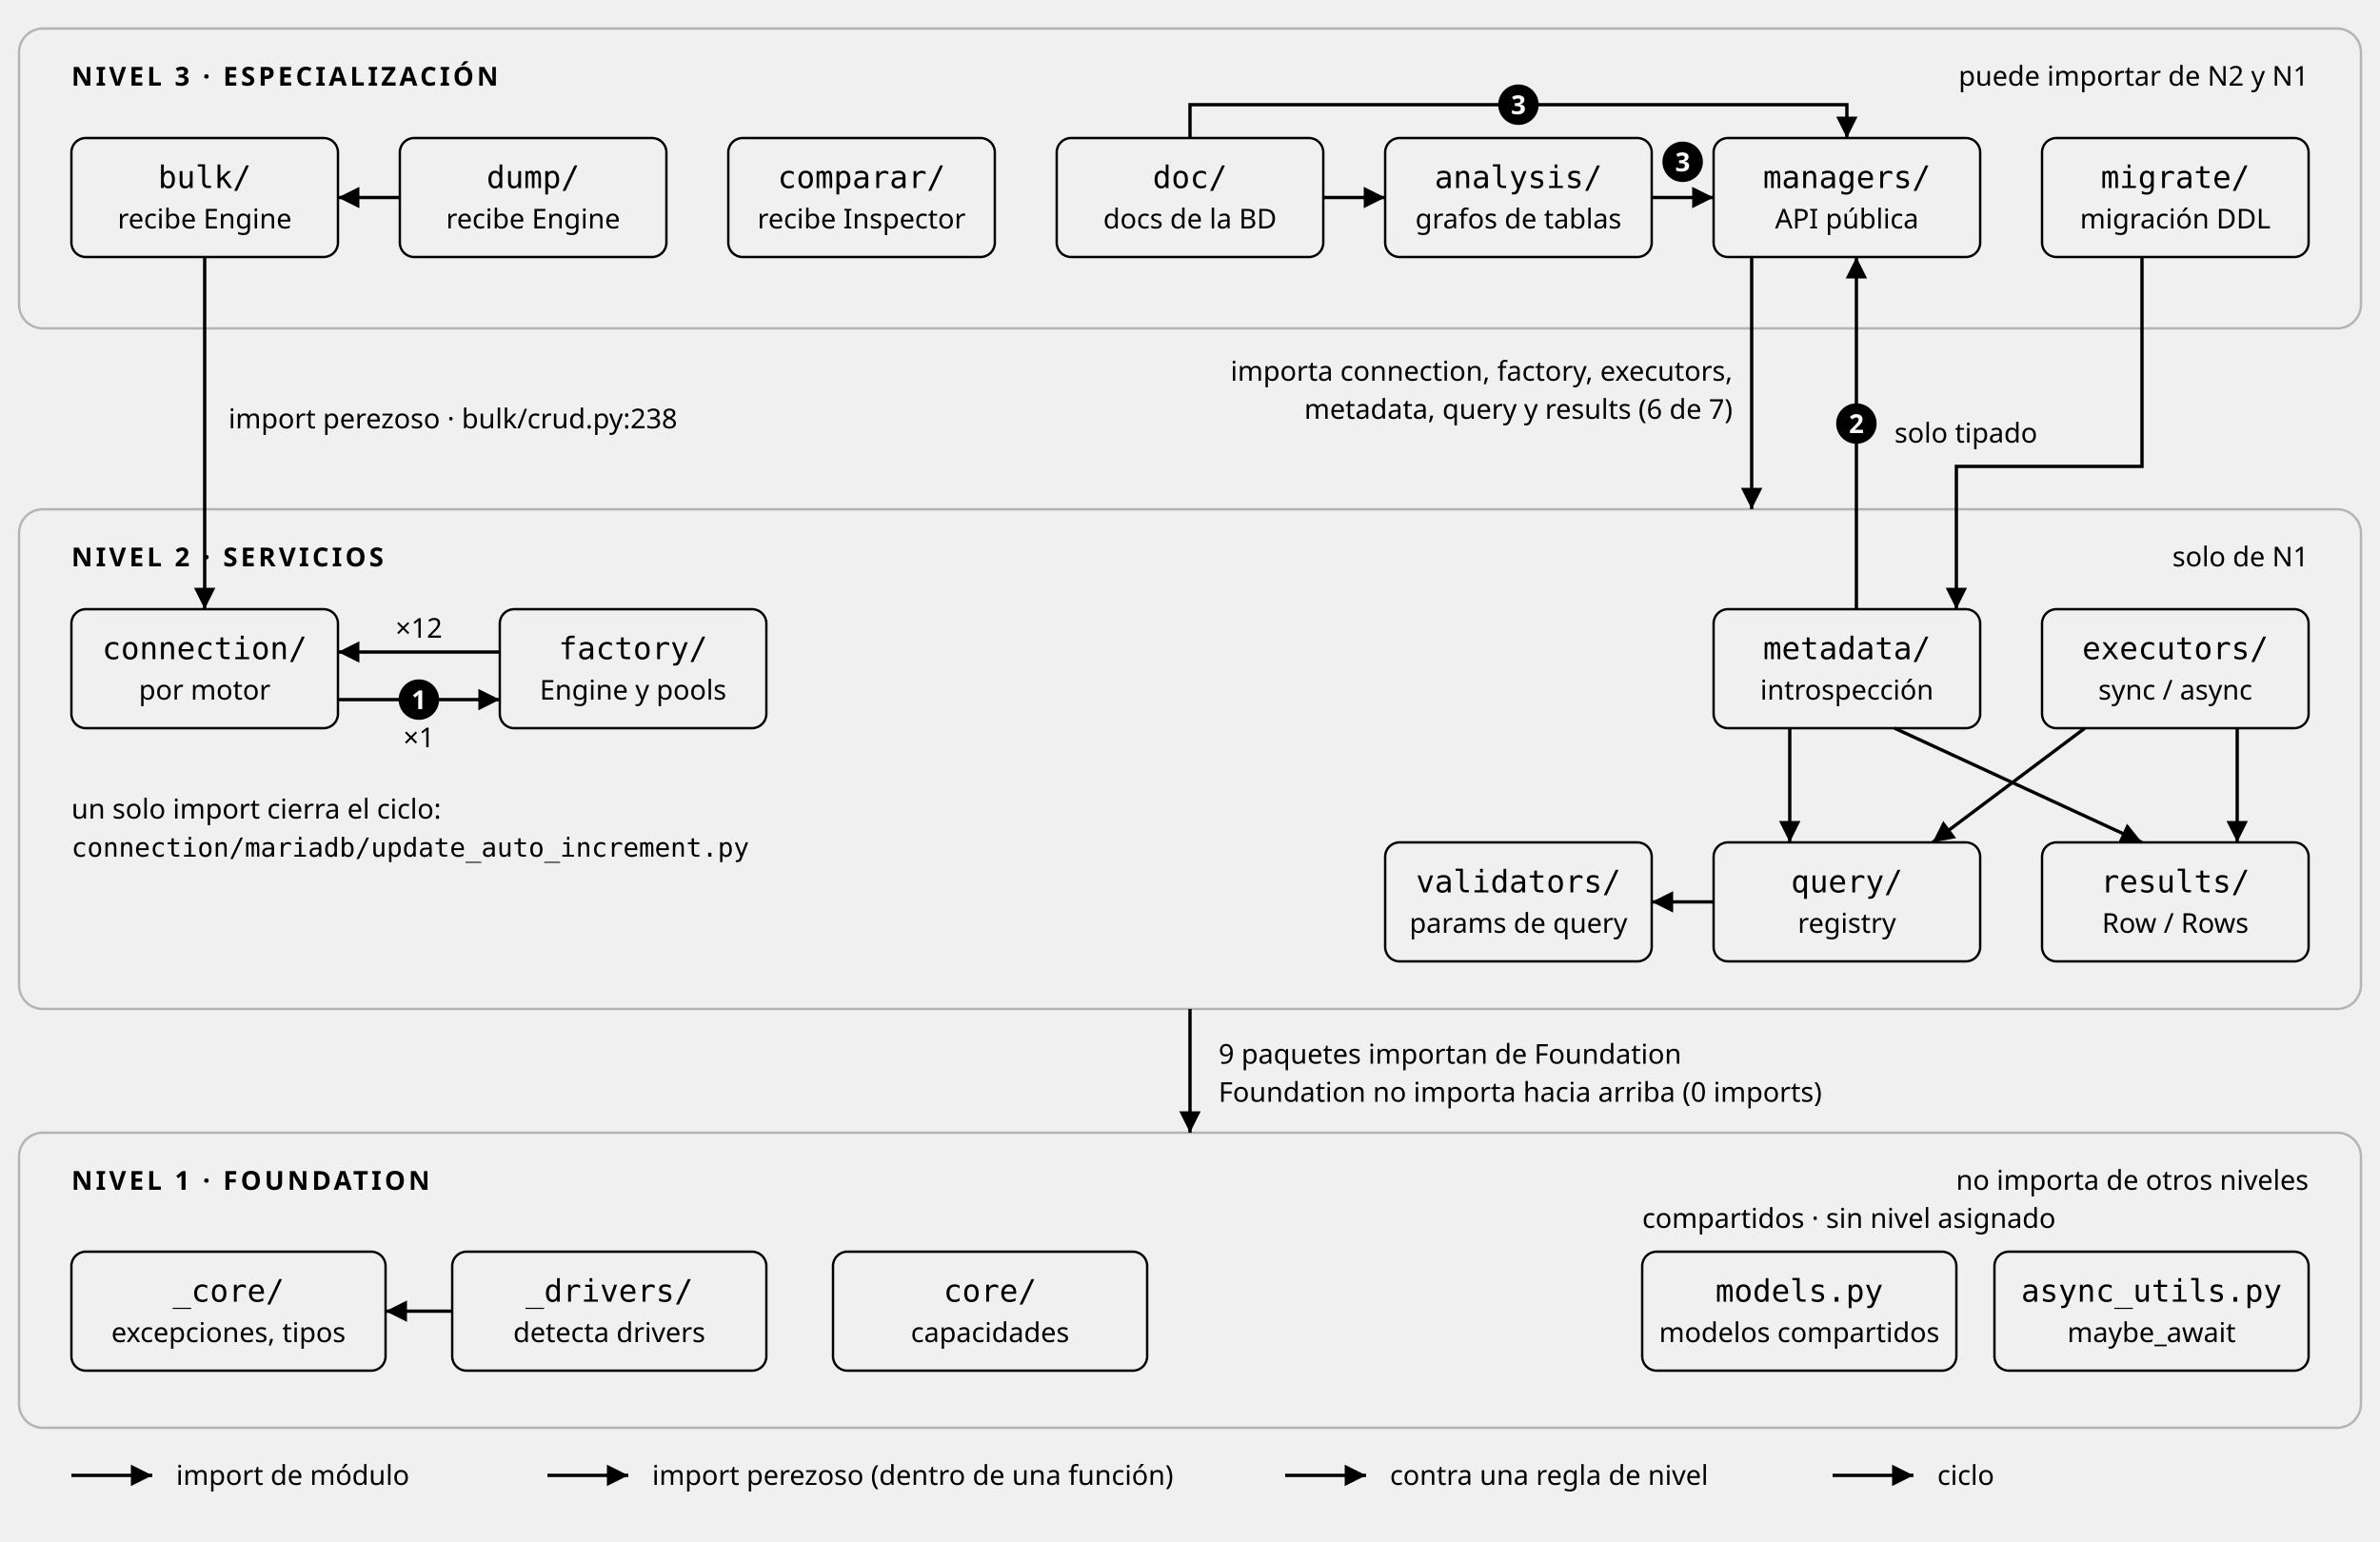
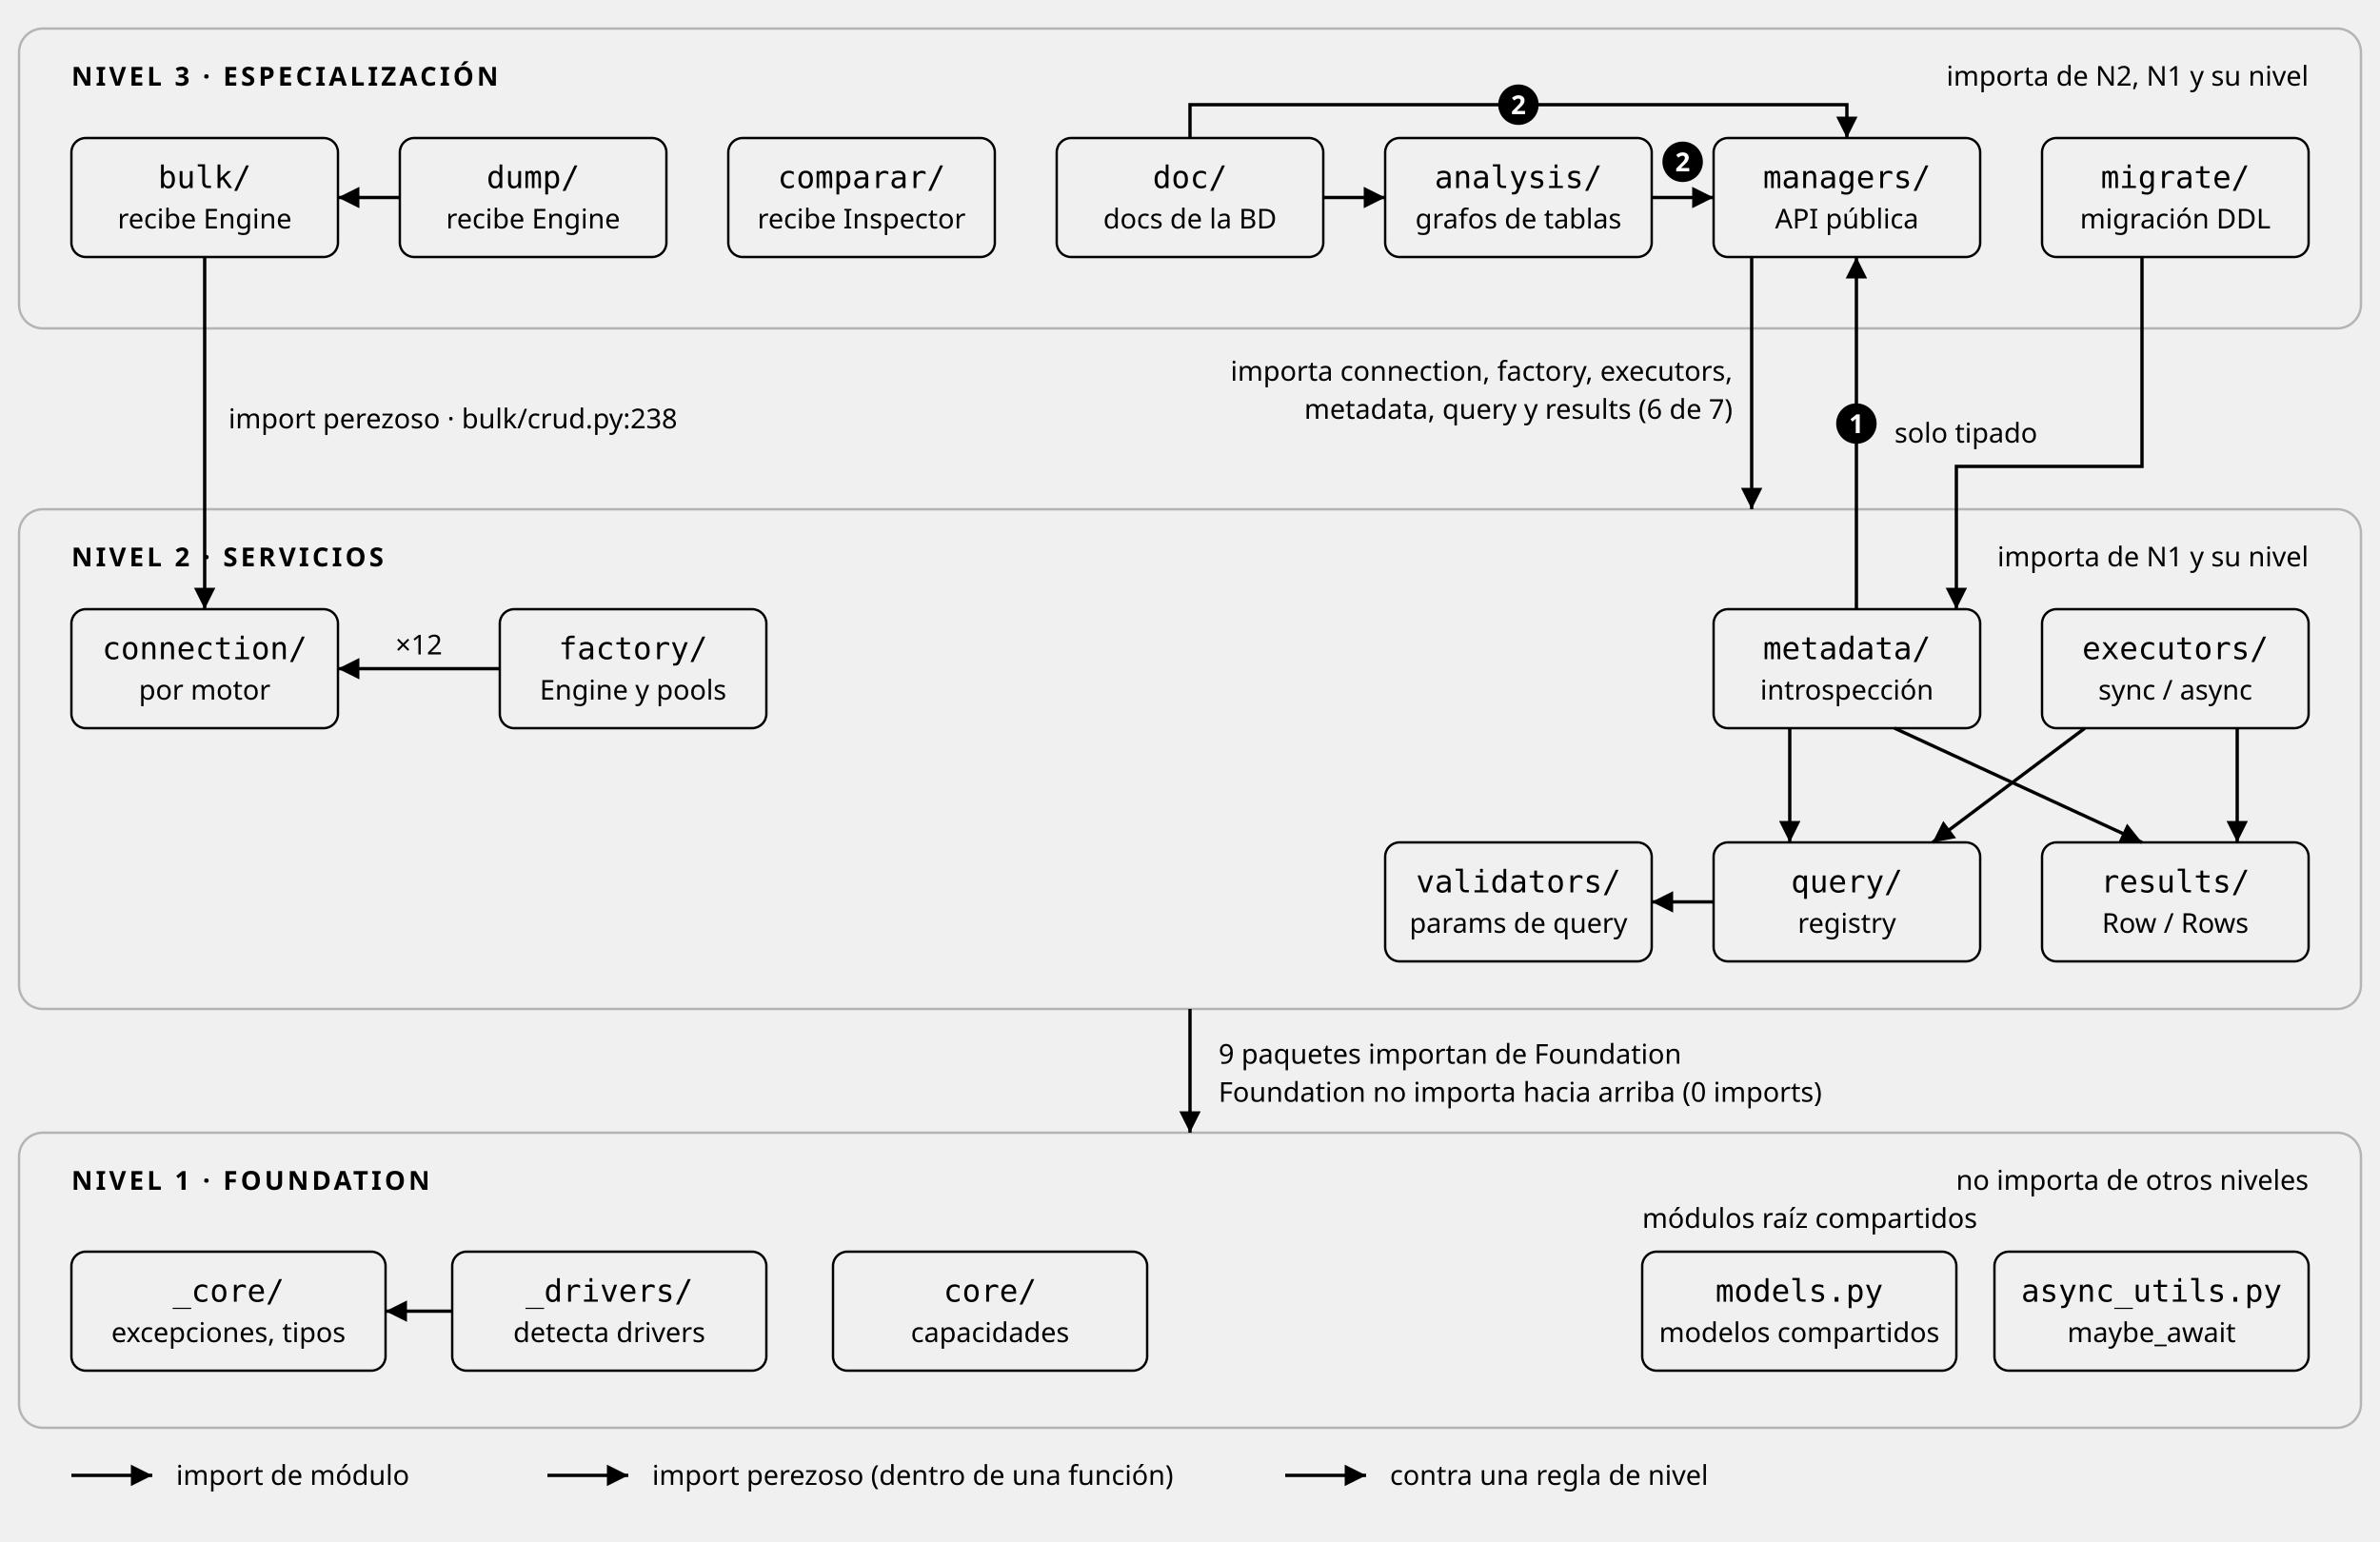
- <svg xmlns="http://www.w3.org/2000/svg" class="arq" viewBox="0 0 1000 648" role="img" aria-label="Los tres niveles de util_bbdd con sus imports reales: connection y factory se importan mutuamente, metadata importa managers solo para tipado y analysis y doc importan el manager concreto." font-family="system-ui,sans-serif">
+ <svg xmlns="http://www.w3.org/2000/svg" class="arq" viewBox="0 0 1000 648" role="img" aria-label="Los tres niveles de util_bbdd con sus imports reales: factory importa de connection en un solo sentido, metadata importa managers solo para tipado y analysis y doc importan el manager concreto." font-family="system-ui,sans-serif">
  <defs>
    <marker id="arq-h" viewBox="0 0 10 10" refX="10" refY="5" markerWidth="9" markerHeight="9" markerUnits="userSpaceOnUse" orient="auto">
      <path class="arq-head" d="M0 0L10 5L0 10z" fill="currentColor" />
    </marker>
    <marker id="arq-h-warn" viewBox="0 0 10 10" refX="10" refY="5" markerWidth="9" markerHeight="9" markerUnits="userSpaceOnUse" orient="auto">
      <path class="arq-head-warn" d="M0 0L10 5L0 10z" fill="currentColor" />
    </marker>
-     <marker id="arq-h-cycle" viewBox="0 0 10 10" refX="10" refY="5" markerWidth="9" markerHeight="9" markerUnits="userSpaceOnUse" orient="auto">
-       <path class="arq-head-cycle" d="M0 0L10 5L0 10z" fill="currentColor" />
-     </marker>
  </defs>
  <rect class="arq-band arq-band-3" x="8" y="12" width="984" height="126" rx="10" fill="none" stroke="currentColor" stroke-opacity=".25" />
  <rect class="arq-band arq-band-2" x="8" y="214" width="984" height="210" rx="10" fill="none" stroke="currentColor" stroke-opacity=".25" />
  <rect class="arq-band arq-band-1" x="8" y="476" width="984" height="124" rx="10" fill="none" stroke="currentColor" stroke-opacity=".25" />
  <text class="arq-band-label" x="30" y="36" font-size="11" font-weight="600" letter-spacing="1.3" fill="currentColor">NIVEL 3 · ESPECIALIZACIÓN</text>
-   <text class="arq-band-note" x="970" y="36" text-anchor="end" font-family="system-ui,sans-serif" font-size="11.5" fill="currentColor">puede importar de N2 y N1</text>
+   <text class="arq-band-note" x="970" y="36" text-anchor="end" font-family="system-ui,sans-serif" font-size="11.5" fill="currentColor">importa de N2, N1 y su nivel</text>
  <text class="arq-band-label" x="30" y="238" font-size="11" font-weight="600" letter-spacing="1.3" fill="currentColor">NIVEL 2 · SERVICIOS</text>
-   <text class="arq-band-note" x="970" y="238" text-anchor="end" font-family="system-ui,sans-serif" font-size="11.5" fill="currentColor">solo de N1</text>
+   <text class="arq-band-note" x="970" y="238" text-anchor="end" font-family="system-ui,sans-serif" font-size="11.5" fill="currentColor">importa de N1 y su nivel</text>
  <text class="arq-band-label" x="30" y="500" font-size="11" font-weight="600" letter-spacing="1.3" fill="currentColor">NIVEL 1 · FOUNDATION</text>
  <text class="arq-band-note" x="970" y="500" text-anchor="end" font-family="system-ui,sans-serif" font-size="11.5" fill="currentColor">no importa de otros niveles</text>
  <path class="arq-edge " d="M168 83 H142" fill="none" stroke="currentColor" stroke-width="1.4" marker-end="url(#arq-h)" />
  <path class="arq-edge " d="M556 83 H582" fill="none" stroke="currentColor" stroke-width="1.4" marker-end="url(#arq-h)" />
  <path class="arq-edge warn" d="M694 83 H720" fill="none" stroke="currentColor" stroke-width="1.4" marker-end="url(#arq-h-warn)" />
  <path class="arq-edge warn" d="M500 58 V44 H776 V58" fill="none" stroke="currentColor" stroke-width="1.4" marker-end="url(#arq-h-warn)" />
  <path class="arq-edge lazy" d="M86 108 V256" fill="none" stroke="currentColor" stroke-width="1.4" marker-end="url(#arq-h)" />
  <path class="arq-edge " d="M736 108 V214" fill="none" stroke="currentColor" stroke-width="1.4" marker-end="url(#arq-h)" />
  <path class="arq-edge warn" d="M780 256 V108" fill="none" stroke="currentColor" stroke-width="1.4" marker-end="url(#arq-h-warn)" />
  <path class="arq-edge " d="M900 108 V196 H822 V256" fill="none" stroke="currentColor" stroke-width="1.4" marker-end="url(#arq-h)" />
  <path class="arq-edge " d="M752 306 V354" fill="none" stroke="currentColor" stroke-width="1.4" marker-end="url(#arq-h)" />
  <path class="arq-edge " d="M796 306 L900 354" fill="none" stroke="currentColor" stroke-width="1.4" marker-end="url(#arq-h)" />
  <path class="arq-edge " d="M876 306 L812 354" fill="none" stroke="currentColor" stroke-width="1.4" marker-end="url(#arq-h)" />
  <path class="arq-edge " d="M940 306 V354" fill="none" stroke="currentColor" stroke-width="1.4" marker-end="url(#arq-h)" />
  <path class="arq-edge " d="M720 379 H694" fill="none" stroke="currentColor" stroke-width="1.4" marker-end="url(#arq-h)" />
-   <path class="arq-edge " d="M210 274 H142" fill="none" stroke="currentColor" stroke-width="1.4" marker-end="url(#arq-h)" />
-   <path class="arq-edge cycle" d="M142 294 H210" fill="none" stroke="currentColor" stroke-width="1.4" marker-end="url(#arq-h-cycle)" />
+   <path class="arq-edge " d="M210 281 H142" fill="none" stroke="currentColor" stroke-width="1.4" marker-end="url(#arq-h)" />
  <path class="arq-edge " d="M500 424 V476" fill="none" stroke="currentColor" stroke-width="1.4" marker-end="url(#arq-h)" />
  <path class="arq-edge " d="M190 551 H162" fill="none" stroke="currentColor" stroke-width="1.4" marker-end="url(#arq-h)" />
  <g class="arq-node">
    <rect x="30" y="58" width="112" height="50" rx="6" fill="none" stroke="currentColor" />
    <text class="arq-name" x="86" y="79" text-anchor="middle" font-family="ui-monospace,Consolas,monospace" font-size="13" fill="currentColor">bulk/</text>
    <text class="arq-sub" x="86" y="96" text-anchor="middle" font-family="system-ui,sans-serif" font-size="11.5" fill="currentColor">recibe Engine</text>
  </g>
  <g class="arq-node">
    <rect x="168" y="58" width="112" height="50" rx="6" fill="none" stroke="currentColor" />
    <text class="arq-name" x="224" y="79" text-anchor="middle" font-family="ui-monospace,Consolas,monospace" font-size="13" fill="currentColor">dump/</text>
    <text class="arq-sub" x="224" y="96" text-anchor="middle" font-family="system-ui,sans-serif" font-size="11.5" fill="currentColor">recibe Engine</text>
  </g>
  <g class="arq-node">
    <rect x="306" y="58" width="112" height="50" rx="6" fill="none" stroke="currentColor" />
    <text class="arq-name" x="362" y="79" text-anchor="middle" font-family="ui-monospace,Consolas,monospace" font-size="13" fill="currentColor">comparar/</text>
    <text class="arq-sub" x="362" y="96" text-anchor="middle" font-family="system-ui,sans-serif" font-size="11.5" fill="currentColor">recibe Inspector</text>
  </g>
  <g class="arq-node">
    <rect x="444" y="58" width="112" height="50" rx="6" fill="none" stroke="currentColor" />
    <text class="arq-name" x="500" y="79" text-anchor="middle" font-family="ui-monospace,Consolas,monospace" font-size="13" fill="currentColor">doc/</text>
    <text class="arq-sub" x="500" y="96" text-anchor="middle" font-family="system-ui,sans-serif" font-size="11.5" fill="currentColor">docs de la BD</text>
  </g>
  <g class="arq-node">
    <rect x="582" y="58" width="112" height="50" rx="6" fill="none" stroke="currentColor" />
    <text class="arq-name" x="638" y="79" text-anchor="middle" font-family="ui-monospace,Consolas,monospace" font-size="13" fill="currentColor">analysis/</text>
    <text class="arq-sub" x="638" y="96" text-anchor="middle" font-family="system-ui,sans-serif" font-size="11.5" fill="currentColor">grafos de tablas</text>
  </g>
  <g class="arq-node">
    <rect x="720" y="58" width="112" height="50" rx="6" fill="none" stroke="currentColor" />
    <text class="arq-name" x="776" y="79" text-anchor="middle" font-family="ui-monospace,Consolas,monospace" font-size="13" fill="currentColor">managers/</text>
    <text class="arq-sub" x="776" y="96" text-anchor="middle" font-family="system-ui,sans-serif" font-size="11.5" fill="currentColor">API pública</text>
  </g>
  <g class="arq-node">
    <rect x="858" y="58" width="112" height="50" rx="6" fill="none" stroke="currentColor" />
    <text class="arq-name" x="914" y="79" text-anchor="middle" font-family="ui-monospace,Consolas,monospace" font-size="13" fill="currentColor">migrate/</text>
    <text class="arq-sub" x="914" y="96" text-anchor="middle" font-family="system-ui,sans-serif" font-size="11.5" fill="currentColor">migración DDL</text>
  </g>
  <g class="arq-node">
    <rect x="30" y="256" width="112" height="50" rx="6" fill="none" stroke="currentColor" />
    <text class="arq-name" x="86" y="277" text-anchor="middle" font-family="ui-monospace,Consolas,monospace" font-size="13" fill="currentColor">connection/</text>
    <text class="arq-sub" x="86" y="294" text-anchor="middle" font-family="system-ui,sans-serif" font-size="11.5" fill="currentColor">por motor</text>
  </g>
  <g class="arq-node">
    <rect x="210" y="256" width="112" height="50" rx="6" fill="none" stroke="currentColor" />
    <text class="arq-name" x="266" y="277" text-anchor="middle" font-family="ui-monospace,Consolas,monospace" font-size="13" fill="currentColor">factory/</text>
    <text class="arq-sub" x="266" y="294" text-anchor="middle" font-family="system-ui,sans-serif" font-size="11.5" fill="currentColor">Engine y pools</text>
  </g>
  <g class="arq-node">
    <rect x="720" y="256" width="112" height="50" rx="6" fill="none" stroke="currentColor" />
    <text class="arq-name" x="776" y="277" text-anchor="middle" font-family="ui-monospace,Consolas,monospace" font-size="13" fill="currentColor">metadata/</text>
    <text class="arq-sub" x="776" y="294" text-anchor="middle" font-family="system-ui,sans-serif" font-size="11.5" fill="currentColor">introspección</text>
  </g>
  <g class="arq-node">
    <rect x="858" y="256" width="112" height="50" rx="6" fill="none" stroke="currentColor" />
    <text class="arq-name" x="914" y="277" text-anchor="middle" font-family="ui-monospace,Consolas,monospace" font-size="13" fill="currentColor">executors/</text>
    <text class="arq-sub" x="914" y="294" text-anchor="middle" font-family="system-ui,sans-serif" font-size="11.5" fill="currentColor">sync / async</text>
  </g>
  <g class="arq-node">
    <rect x="582" y="354" width="112" height="50" rx="6" fill="none" stroke="currentColor" />
    <text class="arq-name" x="638" y="375" text-anchor="middle" font-family="ui-monospace,Consolas,monospace" font-size="13" fill="currentColor">validators/</text>
    <text class="arq-sub" x="638" y="392" text-anchor="middle" font-family="system-ui,sans-serif" font-size="11.5" fill="currentColor">params de query</text>
  </g>
  <g class="arq-node">
    <rect x="720" y="354" width="112" height="50" rx="6" fill="none" stroke="currentColor" />
    <text class="arq-name" x="776" y="375" text-anchor="middle" font-family="ui-monospace,Consolas,monospace" font-size="13" fill="currentColor">query/</text>
    <text class="arq-sub" x="776" y="392" text-anchor="middle" font-family="system-ui,sans-serif" font-size="11.5" fill="currentColor">registry</text>
  </g>
  <g class="arq-node">
    <rect x="858" y="354" width="112" height="50" rx="6" fill="none" stroke="currentColor" />
    <text class="arq-name" x="914" y="375" text-anchor="middle" font-family="ui-monospace,Consolas,monospace" font-size="13" fill="currentColor">results/</text>
    <text class="arq-sub" x="914" y="392" text-anchor="middle" font-family="system-ui,sans-serif" font-size="11.5" fill="currentColor">Row / Rows</text>
  </g>
  <g class="arq-node">
    <rect x="30" y="526" width="132" height="50" rx="6" fill="none" stroke="currentColor" />
    <text class="arq-name" x="96" y="547" text-anchor="middle" font-family="ui-monospace,Consolas,monospace" font-size="13" fill="currentColor">_core/</text>
    <text class="arq-sub" x="96" y="564" text-anchor="middle" font-family="system-ui,sans-serif" font-size="11.5" fill="currentColor">excepciones, tipos</text>
  </g>
  <g class="arq-node">
    <rect x="190" y="526" width="132" height="50" rx="6" fill="none" stroke="currentColor" />
    <text class="arq-name" x="256" y="547" text-anchor="middle" font-family="ui-monospace,Consolas,monospace" font-size="13" fill="currentColor">_drivers/</text>
    <text class="arq-sub" x="256" y="564" text-anchor="middle" font-family="system-ui,sans-serif" font-size="11.5" fill="currentColor">detecta drivers</text>
  </g>
  <g class="arq-node">
    <rect x="350" y="526" width="132" height="50" rx="6" fill="none" stroke="currentColor" />
    <text class="arq-name" x="416" y="547" text-anchor="middle" font-family="ui-monospace,Consolas,monospace" font-size="13" fill="currentColor">core/</text>
    <text class="arq-sub" x="416" y="564" text-anchor="middle" font-family="system-ui,sans-serif" font-size="11.5" fill="currentColor">capacidades</text>
  </g>
  <g class="arq-node arq-shared">
    <rect x="690" y="526" width="132" height="50" rx="6" fill="none" stroke="currentColor" />
    <text class="arq-name" x="756" y="547" text-anchor="middle" font-family="ui-monospace,Consolas,monospace" font-size="13" fill="currentColor">models.py</text>
    <text class="arq-sub" x="756" y="564" text-anchor="middle" font-family="system-ui,sans-serif" font-size="11.5" fill="currentColor">modelos compartidos</text>
  </g>
  <g class="arq-node arq-shared">
    <rect x="838" y="526" width="132" height="50" rx="6" fill="none" stroke="currentColor" />
    <text class="arq-name" x="904" y="547" text-anchor="middle" font-family="ui-monospace,Consolas,monospace" font-size="13" fill="currentColor">async_utils.py</text>
    <text class="arq-sub" x="904" y="564" text-anchor="middle" font-family="system-ui,sans-serif" font-size="11.5" fill="currentColor">maybe_await</text>
  </g>
  <text class="arq-lbl" x="96" y="180" text-anchor="start" font-family="system-ui,sans-serif" font-size="11.5" fill="currentColor">import perezoso · bulk/crud.py:238</text>
  <text class="arq-lbl" x="728" y="160" text-anchor="end" font-family="system-ui,sans-serif" font-size="11.5" fill="currentColor">importa connection, factory, executors,</text>
  <text class="arq-lbl" x="728" y="176" text-anchor="end" font-family="system-ui,sans-serif" font-size="11.5" fill="currentColor">metadata, query y results (6 de 7)</text>
  <text class="arq-lbl" x="796" y="186" text-anchor="start" font-family="system-ui,sans-serif" font-size="11.5" fill="currentColor">solo tipado</text>
-   <text class="arq-lbl" x="176" y="268" text-anchor="middle" font-family="system-ui,sans-serif" font-size="11.5" fill="currentColor">×12</text>
-   <text class="arq-lbl arq-lbl-cycle" x="176" y="314" text-anchor="middle" font-family="system-ui,sans-serif" font-size="11.5" fill="currentColor">×1</text>
-   <text class="arq-lbl arq-lbl-cycle" x="30" y="344" text-anchor="start" font-family="system-ui,sans-serif" font-size="11.5" fill="currentColor">un solo import cierra el ciclo:</text>
-   <text class="arq-lbl arq-lbl-cycle arq-lbl-mono" x="30" y="360" font-family="ui-monospace,Consolas,monospace" font-size="11" fill="currentColor">connection/mariadb/update_auto_increment.py</text>
+   <text class="arq-lbl" x="176" y="275" text-anchor="middle" font-family="system-ui,sans-serif" font-size="11.5" fill="currentColor">×12</text>
  <text class="arq-lbl" x="512" y="447" text-anchor="start" font-family="system-ui,sans-serif" font-size="11.5" fill="currentColor">9 paquetes importan de Foundation</text>
  <text class="arq-lbl" x="512" y="463" text-anchor="start" font-family="system-ui,sans-serif" font-size="11.5" fill="currentColor">Foundation no importa hacia arriba (0 imports)</text>
-   <text class="arq-lbl" x="690" y="516" text-anchor="start" font-family="system-ui,sans-serif" font-size="11.5" fill="currentColor">compartidos · sin nivel asignado</text>
-   <g class="arq-badge">
-     <circle class="arq-badge-cycle" cx="176" cy="294" r="8.5" fill="currentColor" />
-     <text class="arq-badge-num" x="176" y="298" text-anchor="middle" font-family="system-ui,sans-serif" font-size="11" font-weight="700" fill="#fff">1</text>
-   </g>
+   <text class="arq-lbl" x="690" y="516" text-anchor="start" font-family="system-ui,sans-serif" font-size="11.5" fill="currentColor">módulos raíz compartidos</text>
  <g class="arq-badge">
    <circle class="arq-badge-warn" cx="780" cy="178" r="8.5" fill="currentColor" />
-     <text class="arq-badge-num" x="780" y="182" text-anchor="middle" font-family="system-ui,sans-serif" font-size="11" font-weight="700" fill="#fff">2</text>
+     <text class="arq-badge-num" x="780" y="182" text-anchor="middle" font-family="system-ui,sans-serif" font-size="11" font-weight="700" fill="#fff">1</text>
  </g>
  <g class="arq-badge">
    <circle class="arq-badge-warn" cx="707" cy="68" r="8.5" fill="currentColor" />
-     <text class="arq-badge-num" x="707" y="72" text-anchor="middle" font-family="system-ui,sans-serif" font-size="11" font-weight="700" fill="#fff">3</text>
+     <text class="arq-badge-num" x="707" y="72" text-anchor="middle" font-family="system-ui,sans-serif" font-size="11" font-weight="700" fill="#fff">2</text>
  </g>
  <g class="arq-badge">
    <circle class="arq-badge-warn" cx="638" cy="44" r="8.5" fill="currentColor" />
-     <text class="arq-badge-num" x="638" y="48" text-anchor="middle" font-family="system-ui,sans-serif" font-size="11" font-weight="700" fill="#fff">3</text>
+     <text class="arq-badge-num" x="638" y="48" text-anchor="middle" font-family="system-ui,sans-serif" font-size="11" font-weight="700" fill="#fff">2</text>
  </g>
  <path class="arq-edge " d="M30 620 H64" fill="none" stroke="currentColor" stroke-width="1.4" marker-end="url(#arq-h)" />
  <text class="arq-lbl" x="74" y="624" text-anchor="start" font-family="system-ui,sans-serif" font-size="11.5" fill="currentColor">import de módulo</text>
  <path class="arq-edge lazy" d="M230 620 H264" fill="none" stroke="currentColor" stroke-width="1.4" marker-end="url(#arq-h)" />
  <text class="arq-lbl" x="274" y="624" text-anchor="start" font-family="system-ui,sans-serif" font-size="11.5" fill="currentColor">import perezoso (dentro de una función)</text>
  <path class="arq-edge warn" d="M540 620 H574" fill="none" stroke="currentColor" stroke-width="1.4" marker-end="url(#arq-h-warn)" />
  <text class="arq-lbl" x="584" y="624" text-anchor="start" font-family="system-ui,sans-serif" font-size="11.5" fill="currentColor">contra una regla de nivel</text>
-   <path class="arq-edge cycle" d="M770 620 H804" fill="none" stroke="currentColor" stroke-width="1.4" marker-end="url(#arq-h-cycle)" />
-   <text class="arq-lbl" x="814" y="624" text-anchor="start" font-family="system-ui,sans-serif" font-size="11.5" fill="currentColor">ciclo</text>
</svg>
